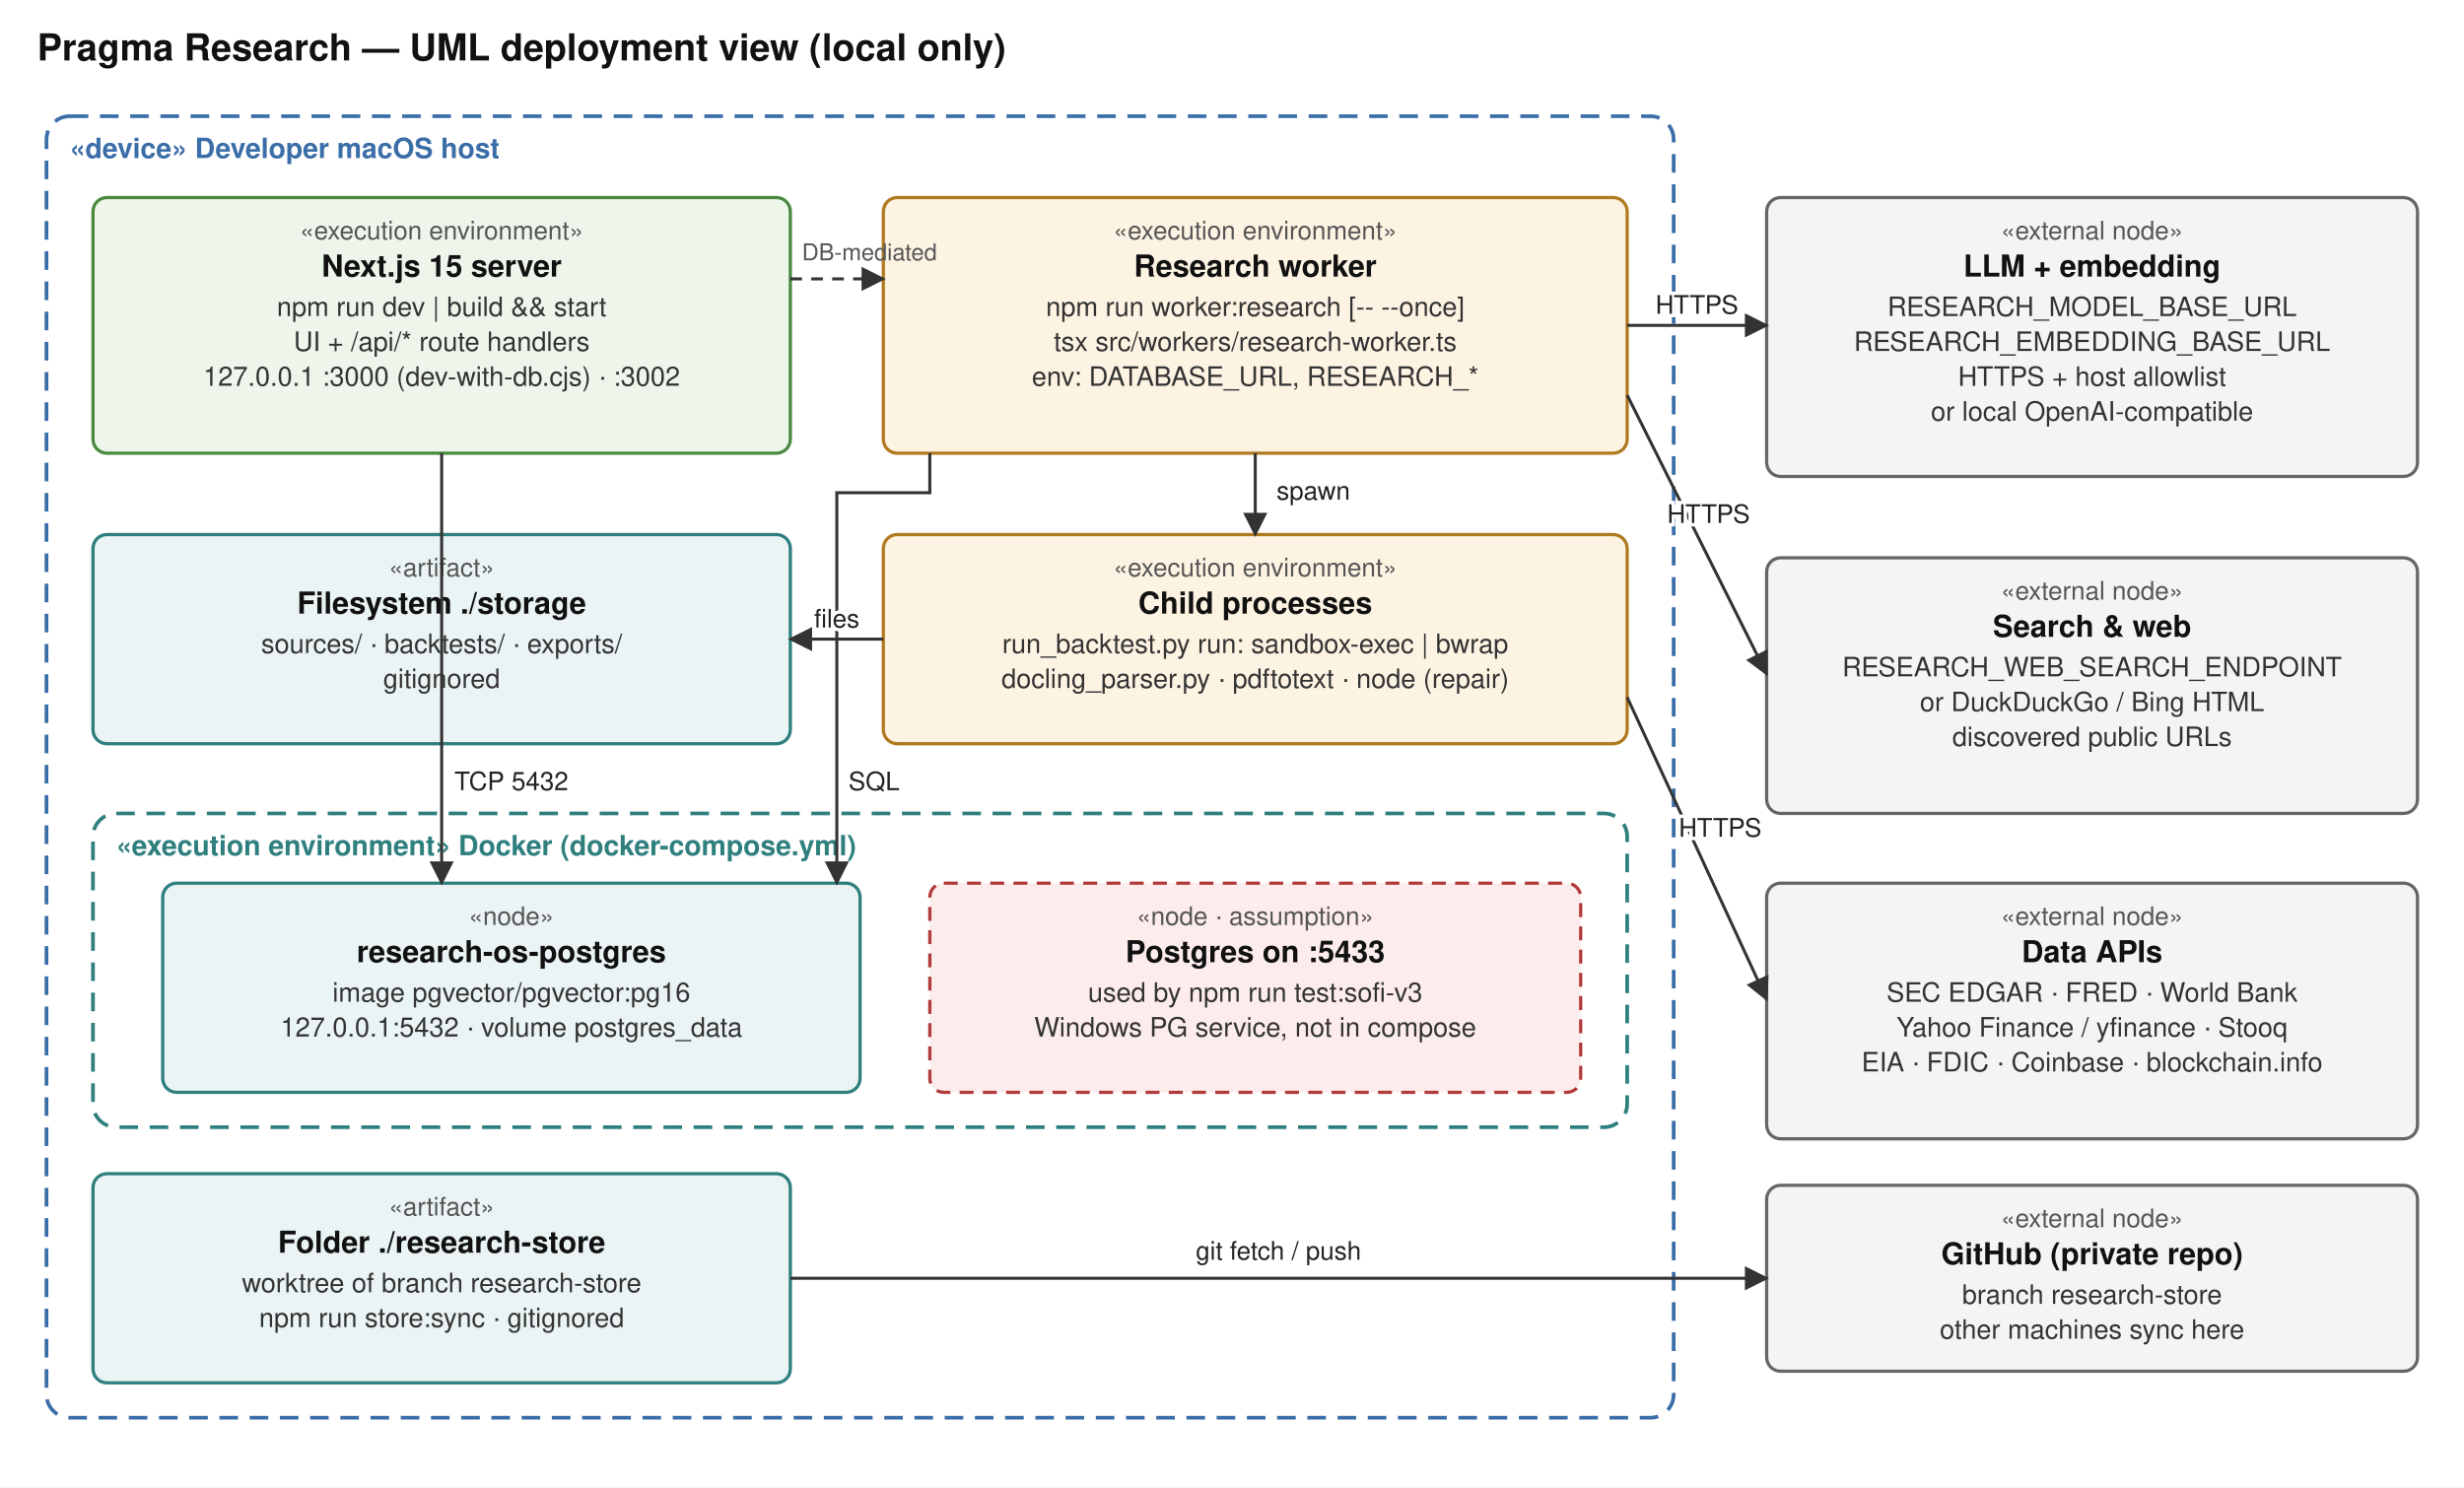
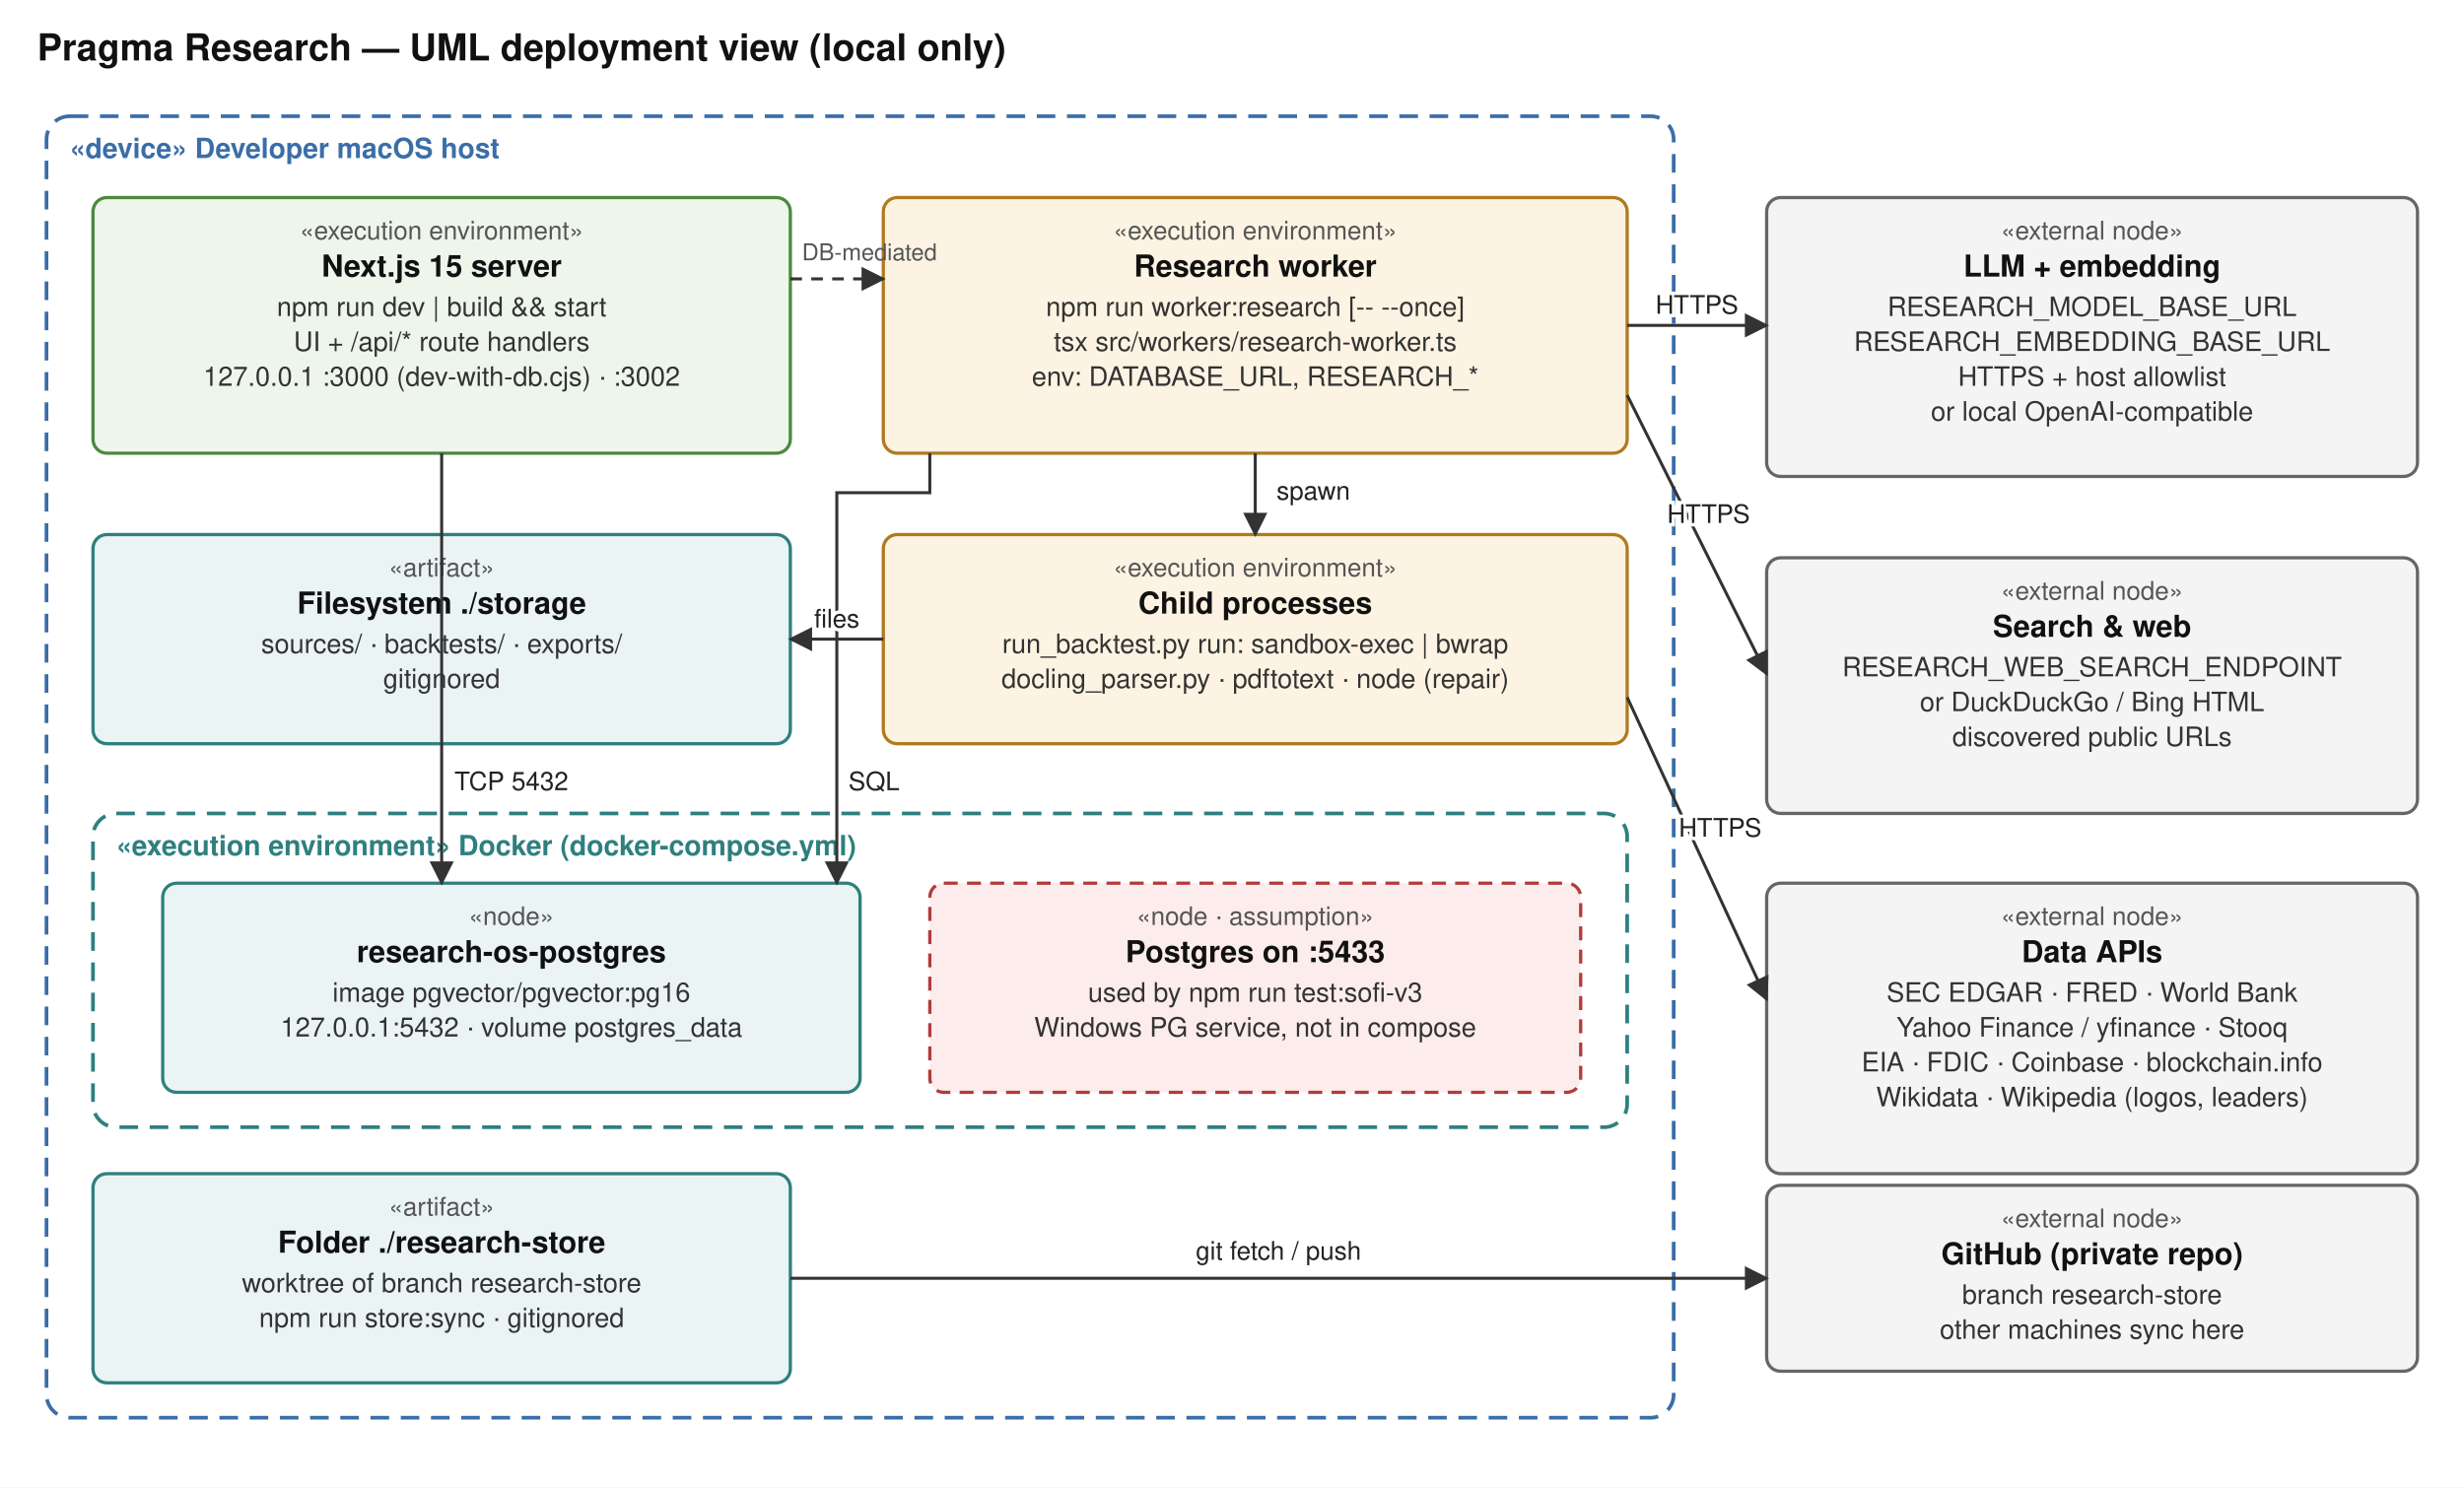
<svg xmlns="http://www.w3.org/2000/svg" viewBox="0 0 1060 640" width="1060" height="640" role="img" aria-labelledby="t d" font-family="Helvetica, Arial, sans-serif" font-size="13">
  <defs>
    <marker id="a" viewBox="0 0 10 10" refX="9" refY="5" markerWidth="8" markerHeight="8" orient="auto-start-reverse">
      <path d="M0,0 L10,5 L0,10 z" fill="#333" />
    </marker>
    <marker id="o" viewBox="0 0 10 10" refX="9" refY="5" markerWidth="9" markerHeight="9" orient="auto-start-reverse">
      <path d="M0,0 L10,5 L0,10" fill="none" stroke="#333" />
    </marker>
  </defs>
  <rect x="0" y="0" width="1060" height="640" fill="#ffffff" />
  <text x="16" y="26" font-size="16" font-weight="bold" fill="#111">Pragma Research — UML deployment view (local only)</text>
  <rect x="20" y="50" width="700" height="560" rx="10" fill="none" stroke="#3b6ea8" stroke-width="1.6" stroke-dasharray="8 5" />
  <text x="30" y="68" font-size="12" font-weight="bold" text-anchor="start" fill="#3b6ea8">«device» Developer macOS host</text>
  <rect x="40" y="85" width="300" height="110" rx="6" fill="#eef6ec" stroke="#4a8a3f" stroke-width="1.4" />
  <text x="190.0" y="103" font-size="11" font-weight="normal" text-anchor="middle" fill="#555">«execution environment»</text>
  <text x="190.0" y="119" font-size="13" font-weight="bold" text-anchor="middle" fill="#111">Next.js 15 server</text>
  <text x="190.0" y="136" font-size="11.5" font-weight="normal" text-anchor="middle" fill="#333">npm run dev | build &amp;&amp; start</text>
  <text x="190.0" y="151" font-size="11.5" font-weight="normal" text-anchor="middle" fill="#333">UI + /api/* route handlers</text>
  <text x="190.0" y="166" font-size="11.5" font-weight="normal" text-anchor="middle" fill="#333">127.0.0.1 :3000 (dev-with-db.cjs) · :3002</text>
  <rect x="380" y="85" width="320" height="110" rx="6" fill="#fdf3e3" stroke="#b07a1f" stroke-width="1.4" />
  <text x="540.0" y="103" font-size="11" font-weight="normal" text-anchor="middle" fill="#555">«execution environment»</text>
  <text x="540.0" y="119" font-size="13" font-weight="bold" text-anchor="middle" fill="#111">Research worker</text>
  <text x="540.0" y="136" font-size="11.5" font-weight="normal" text-anchor="middle" fill="#333">npm run worker:research [-- --once]</text>
  <text x="540.0" y="151" font-size="11.5" font-weight="normal" text-anchor="middle" fill="#333">tsx src/workers/research-worker.ts</text>
  <text x="540.0" y="166" font-size="11.5" font-weight="normal" text-anchor="middle" fill="#333">env: DATABASE_URL, RESEARCH_*</text>
  <rect x="380" y="230" width="320" height="90" rx="6" fill="#fdf3e3" stroke="#b07a1f" stroke-width="1.4" />
  <text x="540.0" y="248" font-size="11" font-weight="normal" text-anchor="middle" fill="#555">«execution environment»</text>
  <text x="540.0" y="264" font-size="13" font-weight="bold" text-anchor="middle" fill="#111">Child processes</text>
  <text x="540.0" y="281" font-size="11.5" font-weight="normal" text-anchor="middle" fill="#333">run_backtest.py run: sandbox-exec | bwrap</text>
  <text x="540.0" y="296" font-size="11.5" font-weight="normal" text-anchor="middle" fill="#333">docling_parser.py · pdftotext · node (repair)</text>
  <rect x="40" y="230" width="300" height="90" rx="6" fill="#eaf4f4" stroke="#2f7f7f" stroke-width="1.4" />
  <text x="190.0" y="248" font-size="11" font-weight="normal" text-anchor="middle" fill="#555">«artifact»</text>
  <text x="190.0" y="264" font-size="13" font-weight="bold" text-anchor="middle" fill="#111">Filesystem ./storage</text>
  <text x="190.0" y="281" font-size="11.5" font-weight="normal" text-anchor="middle" fill="#333">sources/ · backtests/ · exports/</text>
  <text x="190.0" y="296" font-size="11.5" font-weight="normal" text-anchor="middle" fill="#333">gitignored</text>
  <rect x="40" y="350" width="660" height="135" rx="10" fill="none" stroke="#2f7f7f" stroke-width="1.6" stroke-dasharray="8 5" />
  <text x="50" y="368" font-size="12" font-weight="bold" text-anchor="start" fill="#2f7f7f">«execution environment» Docker (docker-compose.yml)</text>
  <rect x="70" y="380" width="300" height="90" rx="6" fill="#eaf4f4" stroke="#2f7f7f" stroke-width="1.4" />
  <text x="220.0" y="398" font-size="11" font-weight="normal" text-anchor="middle" fill="#555">«node»</text>
  <text x="220.0" y="414" font-size="13" font-weight="bold" text-anchor="middle" fill="#111">research-os-postgres</text>
  <text x="220.0" y="431" font-size="11.5" font-weight="normal" text-anchor="middle" fill="#333">image pgvector/pgvector:pg16</text>
  <text x="220.0" y="446" font-size="11.5" font-weight="normal" text-anchor="middle" fill="#333">127.0.0.1:5432 · volume postgres_data</text>
  <rect x="400" y="380" width="280" height="90" rx="6" fill="#fdecec" stroke="#b23b3b" stroke-width="1.4" stroke-dasharray="6 4" />
  <text x="540.0" y="398" font-size="11" font-weight="normal" text-anchor="middle" fill="#555">«node · assumption»</text>
  <text x="540.0" y="414" font-size="13" font-weight="bold" text-anchor="middle" fill="#111">Postgres on :5433</text>
  <text x="540.0" y="431" font-size="11.5" font-weight="normal" text-anchor="middle" fill="#333">used by npm run test:sofi-v3</text>
  <text x="540.0" y="446" font-size="11.5" font-weight="normal" text-anchor="middle" fill="#333">Windows PG service, not in compose</text>
  <rect x="760" y="85" width="280" height="120" rx="6" fill="#f4f4f4" stroke="#666666" stroke-width="1.4" />
  <text x="900.0" y="103" font-size="11" font-weight="normal" text-anchor="middle" fill="#555">«external node»</text>
  <text x="900.0" y="119" font-size="13" font-weight="bold" text-anchor="middle" fill="#111">LLM + embedding</text>
  <text x="900.0" y="136" font-size="11.5" font-weight="normal" text-anchor="middle" fill="#333">RESEARCH_MODEL_BASE_URL</text>
  <text x="900.0" y="151" font-size="11.5" font-weight="normal" text-anchor="middle" fill="#333">RESEARCH_EMBEDDING_BASE_URL</text>
  <text x="900.0" y="166" font-size="11.5" font-weight="normal" text-anchor="middle" fill="#333">HTTPS + host allowlist</text>
  <text x="900.0" y="181" font-size="11.5" font-weight="normal" text-anchor="middle" fill="#333">or local OpenAI-compatible</text>
  <rect x="760" y="240" width="280" height="110" rx="6" fill="#f4f4f4" stroke="#666666" stroke-width="1.4" />
  <text x="900.0" y="258" font-size="11" font-weight="normal" text-anchor="middle" fill="#555">«external node»</text>
  <text x="900.0" y="274" font-size="13" font-weight="bold" text-anchor="middle" fill="#111">Search &amp; web</text>
  <text x="900.0" y="291" font-size="11.5" font-weight="normal" text-anchor="middle" fill="#333">RESEARCH_WEB_SEARCH_ENDPOINT</text>
  <text x="900.0" y="306" font-size="11.5" font-weight="normal" text-anchor="middle" fill="#333">or DuckDuckGo / Bing HTML</text>
  <text x="900.0" y="321" font-size="11.5" font-weight="normal" text-anchor="middle" fill="#333">discovered public URLs</text>
-   <rect x="760" y="380" width="280" height="110" rx="6" fill="#f4f4f4" stroke="#666666" stroke-width="1.4" />
+   <rect x="760" y="380" width="280" height="125" rx="6" fill="#f4f4f4" stroke="#666666" stroke-width="1.4" />
  <text x="900.0" y="398" font-size="11" font-weight="normal" text-anchor="middle" fill="#555">«external node»</text>
  <text x="900.0" y="414" font-size="13" font-weight="bold" text-anchor="middle" fill="#111">Data APIs</text>
  <text x="900.0" y="431" font-size="11.5" font-weight="normal" text-anchor="middle" fill="#333">SEC EDGAR · FRED · World Bank</text>
  <text x="900.0" y="446" font-size="11.5" font-weight="normal" text-anchor="middle" fill="#333">Yahoo Finance / yfinance · Stooq</text>
  <text x="900.0" y="461" font-size="11.5" font-weight="normal" text-anchor="middle" fill="#333">EIA · FDIC · Coinbase · blockchain.info</text>
+   <text x="900.0" y="476" font-size="11.5" font-weight="normal" text-anchor="middle" fill="#333">Wikidata · Wikipedia (logos, leaders)</text>
  <path d="M190,195 L190,380" fill="none" stroke="#333" stroke-width="1.3" marker-end="url(#a)" />
  <text x="220" y="340" font-size="11" text-anchor="middle" fill="#222" stroke="#ffffff" stroke-width="3" paint-order="stroke">TCP 5432</text>
  <path d="M400,195 L400,212 L360,212 L360,380" fill="none" stroke="#333" stroke-width="1.3" marker-end="url(#a)" />
  <text x="365" y="340" font-size="11" text-anchor="start" fill="#222" stroke="#ffffff" stroke-width="3" paint-order="stroke">SQL</text>
  <path d="M540,195 L540,230" fill="none" stroke="#333" stroke-width="1.3" marker-end="url(#a)" />
  <text x="565" y="215" font-size="11" text-anchor="middle" fill="#222" stroke="#ffffff" stroke-width="3" paint-order="stroke">spawn</text>
  <path d="M380,275 L340,275" fill="none" stroke="#333" stroke-width="1.3" marker-end="url(#a)" />
  <text x="360.0" y="270.0" font-size="11" text-anchor="middle" fill="#222" stroke="#ffffff" stroke-width="3" paint-order="stroke">files</text>
  <path d="M700,140 L760,140" fill="none" stroke="#333" stroke-width="1.3" marker-end="url(#a)" />
  <text x="730.0" y="135.0" font-size="11" text-anchor="middle" fill="#222" stroke="#ffffff" stroke-width="3" paint-order="stroke">HTTPS</text>
  <path d="M700,170 L760,290" fill="none" stroke="#333" stroke-width="1.3" marker-end="url(#a)" />
  <text x="735" y="225" font-size="11" text-anchor="middle" fill="#222" stroke="#ffffff" stroke-width="3" paint-order="stroke">HTTPS</text>
  <path d="M700,300 L760,430" fill="none" stroke="#333" stroke-width="1.3" marker-end="url(#a)" />
  <text x="740" y="360" font-size="11" text-anchor="middle" fill="#222" stroke="#ffffff" stroke-width="3" paint-order="stroke">HTTPS</text>
  <path d="M340,120 L380,120" fill="none" stroke="#333" stroke-width="1.3" stroke-dasharray="5 4" marker-end="url(#a)" />
  <text x="345" y="112" font-size="10" font-weight="normal" text-anchor="start" fill="#555">DB-mediated</text>
  <rect x="40" y="505" width="300" height="90" rx="6" fill="#eaf4f4" stroke="#2f7f7f" stroke-width="1.4" />
  <text x="190.0" y="523" font-size="11" font-weight="normal" text-anchor="middle" fill="#555">«artifact»</text>
  <text x="190.0" y="539" font-size="13" font-weight="bold" text-anchor="middle" fill="#111">Folder ./research-store</text>
  <text x="190.0" y="556" font-size="11.5" font-weight="normal" text-anchor="middle" fill="#333">worktree of branch research-store</text>
  <text x="190.0" y="571" font-size="11.5" font-weight="normal" text-anchor="middle" fill="#333">npm run store:sync · gitignored</text>
  <rect x="760" y="510" width="280" height="80" rx="6" fill="#f4f4f4" stroke="#666666" stroke-width="1.4" />
  <text x="900.0" y="528" font-size="11" font-weight="normal" text-anchor="middle" fill="#555">«external node»</text>
  <text x="900.0" y="544" font-size="13" font-weight="bold" text-anchor="middle" fill="#111">GitHub (private repo)</text>
  <text x="900.0" y="561" font-size="11.5" font-weight="normal" text-anchor="middle" fill="#333">branch research-store</text>
  <text x="900.0" y="576" font-size="11.5" font-weight="normal" text-anchor="middle" fill="#333">other machines sync here</text>
  <path d="M340,550 L760,550" fill="none" stroke="#333" stroke-width="1.3" marker-end="url(#a)" />
  <text x="550" y="542" font-size="11" text-anchor="middle" fill="#222" stroke="#ffffff" stroke-width="3" paint-order="stroke">git fetch / push</text>
</svg>
